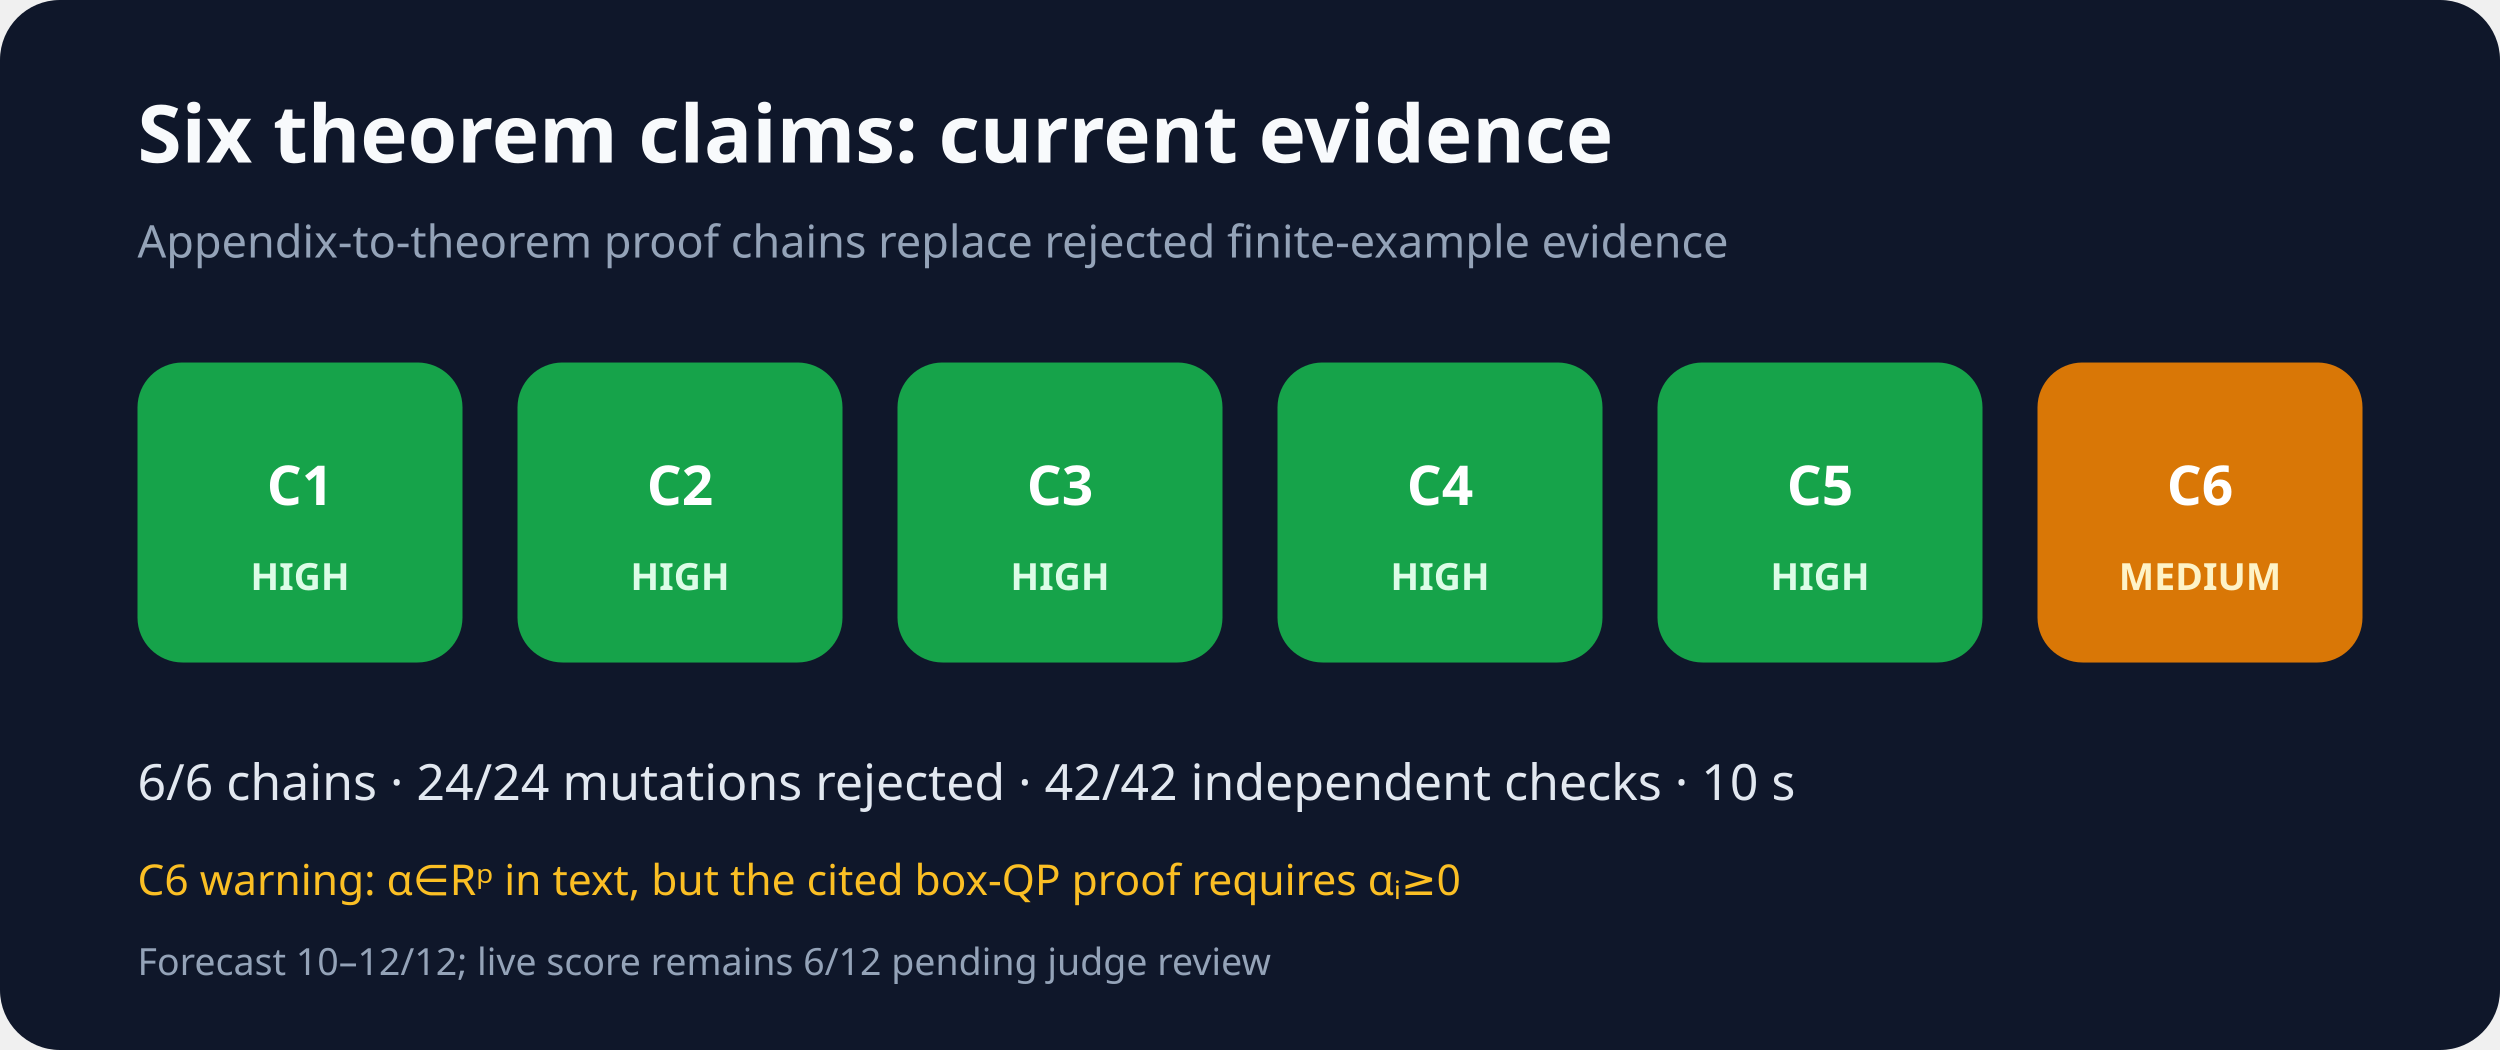
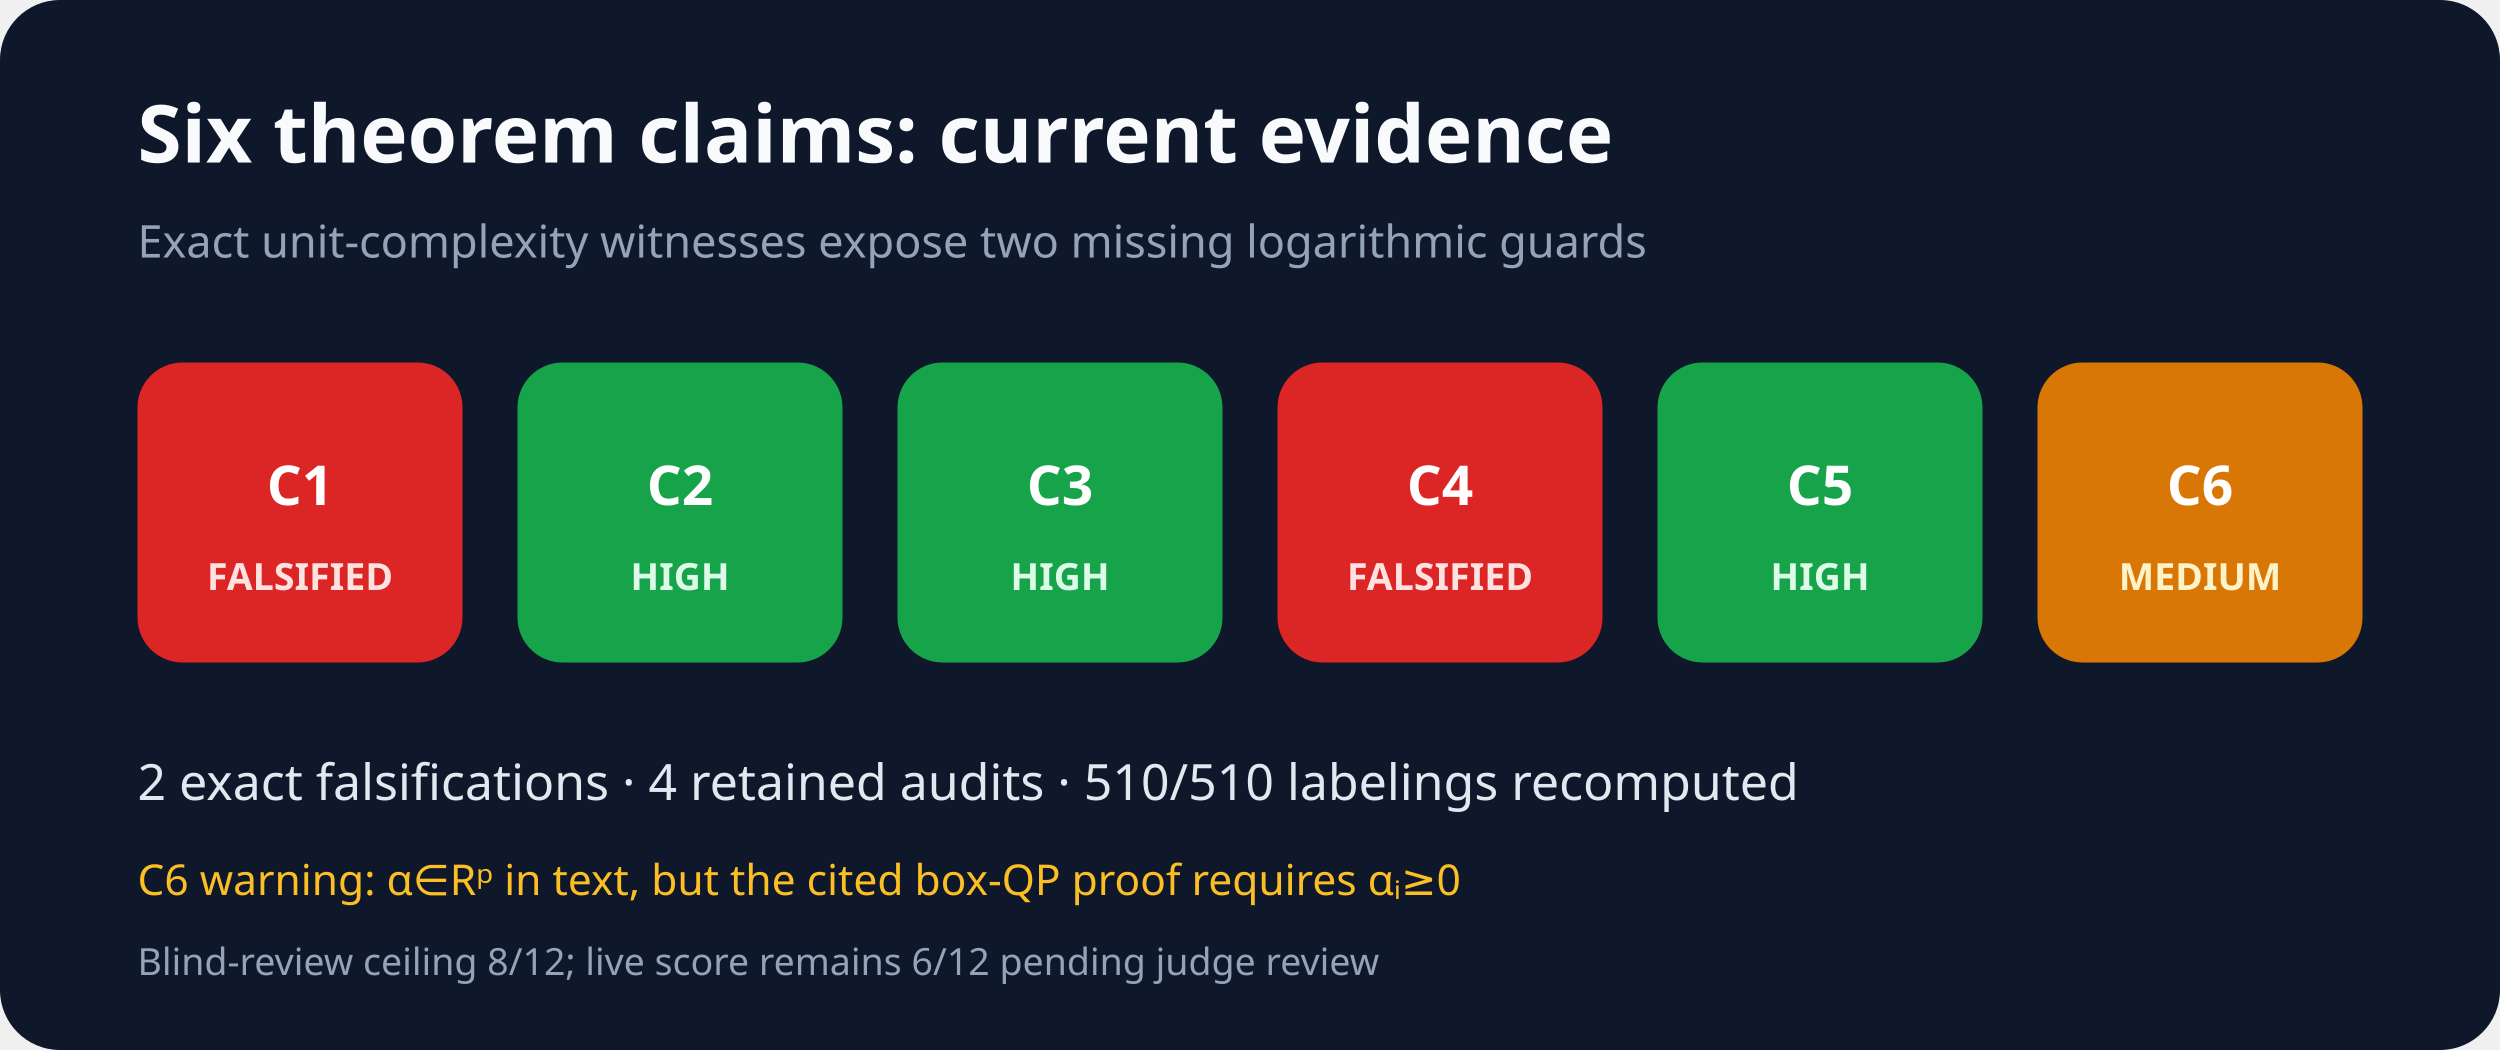
<svg xmlns="http://www.w3.org/2000/svg" width="1000" height="420" viewBox="0 0 1000 420" role="img" aria-labelledby="t d">
  <rect width="1000" height="420" rx="24" fill="#0f172a" />
  <text x="55" y="65" fill="#f8fafc" font-family="system-ui" font-size="32" font-weight="700">Six theorem claims: current evidence</text>
-   <text x="55" y="103" fill="#94a3b8" font-family="system-ui" font-size="18">Appendix-to-theorem proof chains replace rejected finite-example evidence</text>
+   <text x="55" y="103" fill="#94a3b8" font-family="system-ui" font-size="18">Exact unit-complexity witnesses expose two missing logarithmic guards</text>
  <g font-family="system-ui" font-size="22" font-weight="700" text-anchor="middle">
-     <rect x="55" y="145" width="130" height="120" rx="18" fill="#16a34a" />
+     <rect x="55" y="145" width="130" height="120" rx="18" fill="#dc2626" />
    <text x="120" y="202" fill="white">C1</text>
-     <text x="120" y="236" fill="#dcfce7" font-size="15">HIGH</text>
+     <text x="120" y="236" fill="#fee2e2" font-size="15">FALSIFIED</text>
    <rect x="207" y="145" width="130" height="120" rx="18" fill="#16a34a" />
    <text x="272" y="202" fill="white">C2</text>
    <text x="272" y="236" fill="#dcfce7" font-size="15">HIGH</text>
    <rect x="359" y="145" width="130" height="120" rx="18" fill="#16a34a" />
    <text x="424" y="202" fill="white">C3</text>
    <text x="424" y="236" fill="#dcfce7" font-size="15">HIGH</text>
-     <rect x="511" y="145" width="130" height="120" rx="18" fill="#16a34a" />
+     <rect x="511" y="145" width="130" height="120" rx="18" fill="#dc2626" />
    <text x="576" y="202" fill="white">C4</text>
-     <text x="576" y="236" fill="#dcfce7" font-size="15">HIGH</text>
+     <text x="576" y="236" fill="#fee2e2" font-size="15">FALSIFIED</text>
    <rect x="663" y="145" width="130" height="120" rx="18" fill="#16a34a" />
    <text x="728" y="202" fill="white">C5</text>
    <text x="728" y="236" fill="#dcfce7" font-size="15">HIGH</text>
    <rect x="815" y="145" width="130" height="120" rx="18" fill="#d97706" />
    <text x="880" y="202" fill="white">C6</text>
    <text x="880" y="236" fill="#fef3c7" font-size="15">MEDIUM</text>
  </g>
-   <text x="55" y="320" fill="#e2e8f0" font-family="system-ui" font-size="20">6/6 chains · 24/24 mutations rejected · 42/42 independent checks · 10 s</text>
+   <text x="55" y="320" fill="#e2e8f0" font-family="system-ui" font-size="20">2 exact falsifications · 4 retained audits · 510/510 labelings recomputed</text>
  <text x="55" y="358" fill="#fbbf24" font-family="system-ui" font-size="17">C6 warning: α∈Rᵖ in text, but the cited box-QP proof requires αᵢ≥0</text>
-   <text x="55" y="390" fill="#94a3b8" font-family="system-ui" font-size="15">Forecast 10–12/12; live score remains 6/12 pending judge review</text>
+   <text x="55" y="390" fill="#94a3b8" font-family="system-ui" font-size="15">Blind-review ceiling 8/12; live score remains 6/12 pending judge review</text>
</svg>
